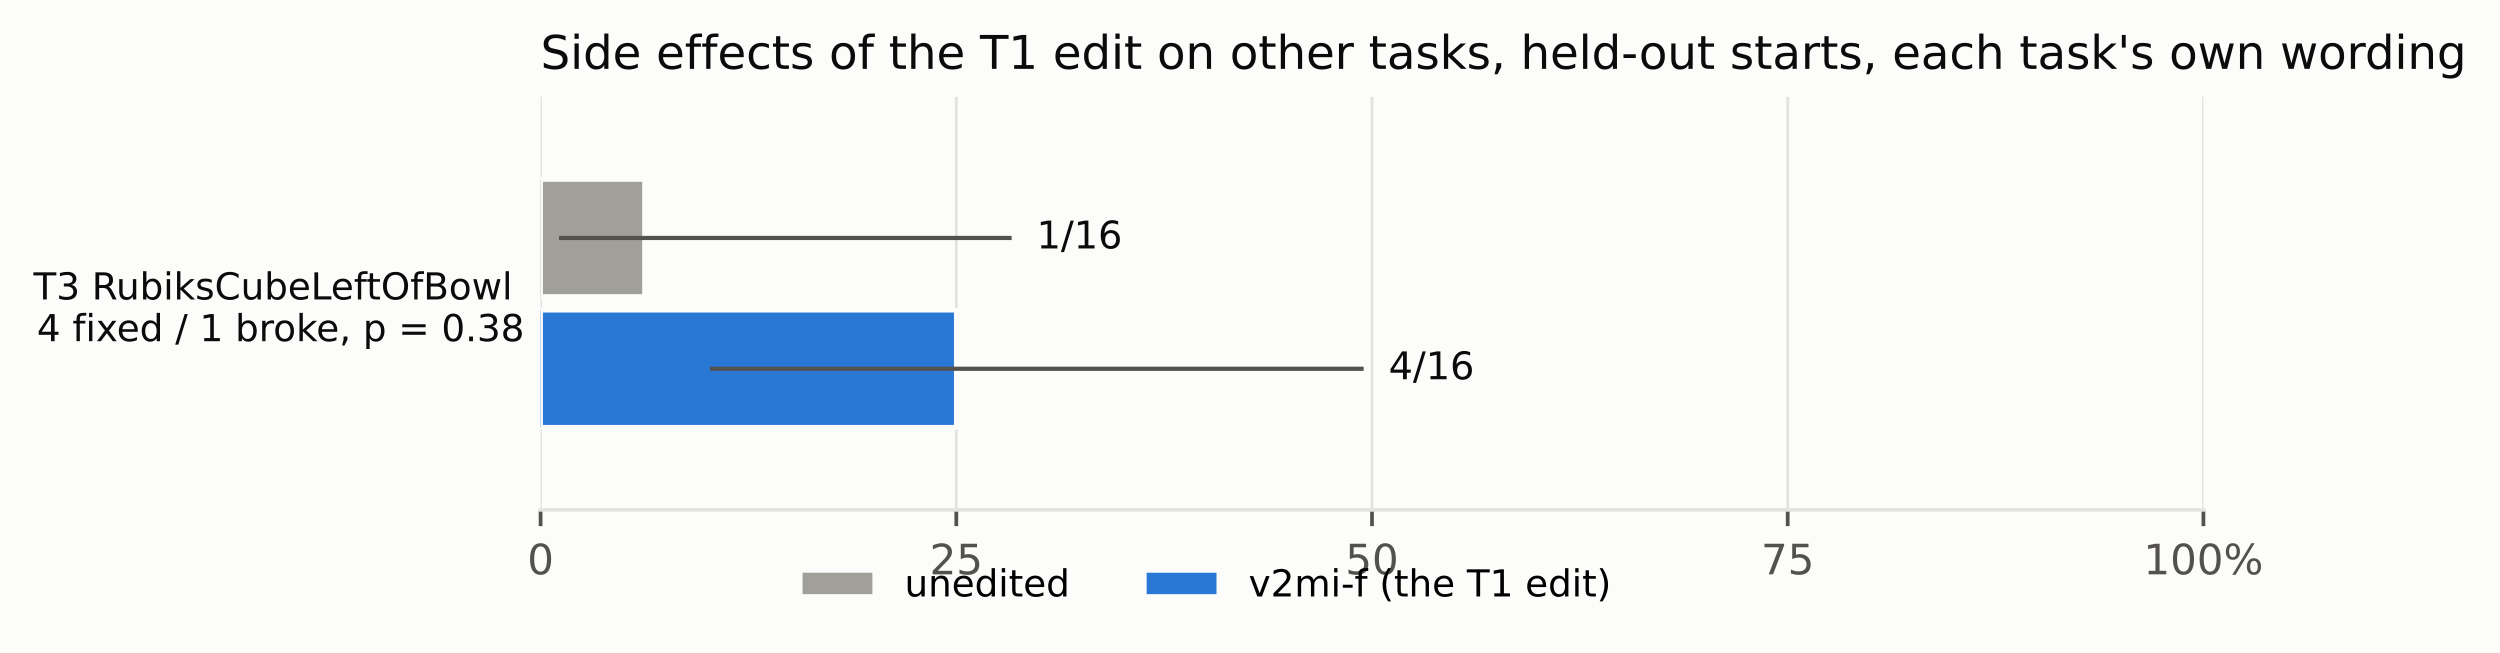
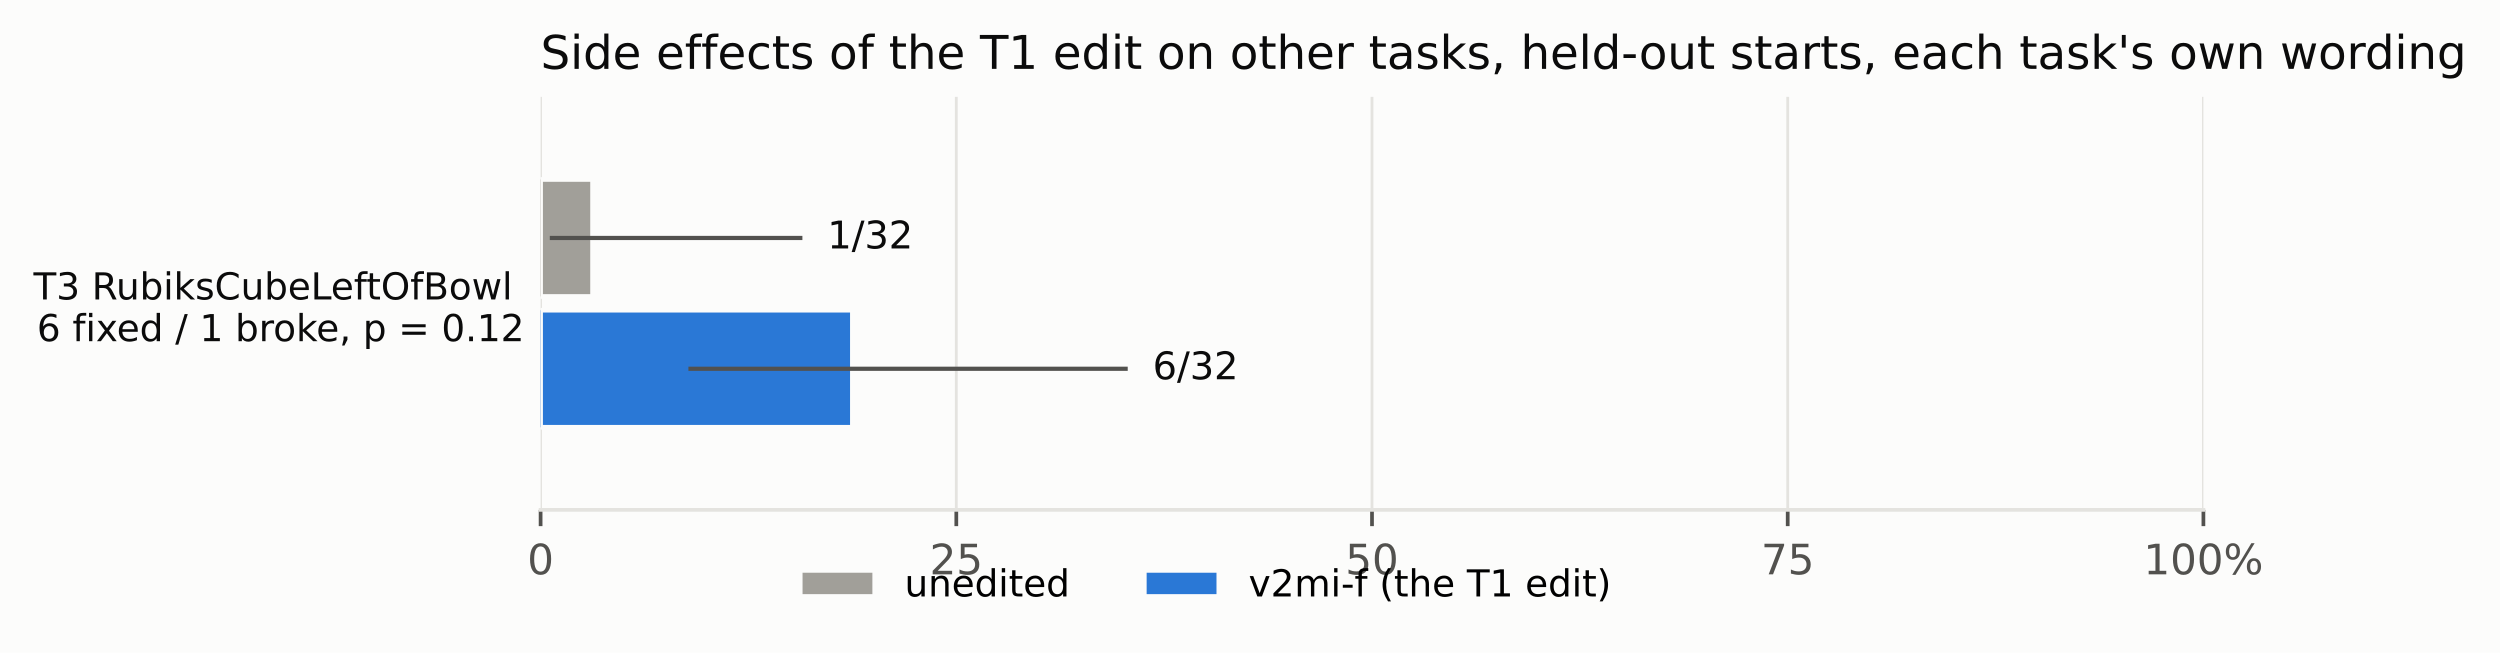
<svg xmlns="http://www.w3.org/2000/svg" xmlns:xlink="http://www.w3.org/1999/xlink" width="536.923pt" height="140.167pt" viewBox="0 0 536.923 140.167" version="1.1">
  <defs>
    <style type="text/css">*{stroke-linejoin: round; stroke-linecap: butt}</style>
  </defs>
  <g id="figure_1">
    <g id="patch_1">
      <path d="M -0 140.167  L 536.923 140.167  L 536.923 -0  L -0 -0  z " style="fill: #fcfcfb" />
    </g>
    <g id="axes_1">
      <g id="patch_2">
        <path d="M 116.104 109.502  L 473.224 109.502  L 473.224 20.798  L 116.104 20.798  z " style="fill: #fcfcfb" />
      </g>
      <g id="matplotlib.axis_1">
        <g id="xtick_1">
          <g id="line2d_1">
-             <path d="M 116.104 109.502  L 116.104 20.798  " clip-path="url(#p7f612df0ac)" style="fill: none; stroke: #e4e3df; stroke-width: 0.6; stroke-linecap: square" />
+             <path d="M 116.104 109.502  L 116.104 20.798  " clip-path="url(#p833824af89)" style="fill: none; stroke: #e4e3df; stroke-width: 0.6; stroke-linecap: square" />
          </g>
          <g id="line2d_2">
            <defs>
-               <path id="mb7191a9abe" d="M 0 0  L 0 3.5  " style="stroke: #52514e; stroke-width: 0.8" />
+               <path id="mdab730086f" d="M 0 0  L 0 3.5  " style="stroke: #52514e; stroke-width: 0.8" />
            </defs>
            <g>
-               <use xlink:href="#mb7191a9abe" x="116.104" y="109.502" style="fill: #52514e; stroke: #52514e; stroke-width: 0.8" />
+               <use xlink:href="#mdab730086f" x="116.104" y="109.502" style="fill: #52514e; stroke: #52514e; stroke-width: 0.8" />
            </g>
          </g>
          <g id="text_1">
            <text style="font-size: 9px; font-family: 'DejaVu Sans'; text-anchor: middle; fill: #52514e" x="116.104" y="123.341" transform="rotate(-0 116.1038 123.341)">0</text>
          </g>
        </g>
        <g id="xtick_2">
          <g id="line2d_3">
-             <path d="M 205.384 109.502  L 205.384 20.798  " clip-path="url(#p7f612df0ac)" style="fill: none; stroke: #e4e3df; stroke-width: 0.6; stroke-linecap: square" />
+             <path d="M 205.384 109.502  L 205.384 20.798  " clip-path="url(#p833824af89)" style="fill: none; stroke: #e4e3df; stroke-width: 0.6; stroke-linecap: square" />
          </g>
          <g id="line2d_4">
            <g>
-               <use xlink:href="#mb7191a9abe" x="205.384" y="109.502" style="fill: #52514e; stroke: #52514e; stroke-width: 0.8" />
+               <use xlink:href="#mdab730086f" x="205.384" y="109.502" style="fill: #52514e; stroke: #52514e; stroke-width: 0.8" />
            </g>
          </g>
          <g id="text_2">
            <text style="font-size: 9px; font-family: 'DejaVu Sans'; text-anchor: middle; fill: #52514e" x="205.384" y="123.341" transform="rotate(-0 205.3837 123.341)">25</text>
          </g>
        </g>
        <g id="xtick_3">
          <g id="line2d_5">
-             <path d="M 294.664 109.502  L 294.664 20.798  " clip-path="url(#p7f612df0ac)" style="fill: none; stroke: #e4e3df; stroke-width: 0.6; stroke-linecap: square" />
+             <path d="M 294.664 109.502  L 294.664 20.798  " clip-path="url(#p833824af89)" style="fill: none; stroke: #e4e3df; stroke-width: 0.6; stroke-linecap: square" />
          </g>
          <g id="line2d_6">
            <g>
-               <use xlink:href="#mb7191a9abe" x="294.664" y="109.502" style="fill: #52514e; stroke: #52514e; stroke-width: 0.8" />
+               <use xlink:href="#mdab730086f" x="294.664" y="109.502" style="fill: #52514e; stroke: #52514e; stroke-width: 0.8" />
            </g>
          </g>
          <g id="text_3">
            <text style="font-size: 9px; font-family: 'DejaVu Sans'; text-anchor: middle; fill: #52514e" x="294.664" y="123.341" transform="rotate(-0 294.6637 123.341)">50</text>
          </g>
        </g>
        <g id="xtick_4">
          <g id="line2d_7">
-             <path d="M 383.944 109.502  L 383.944 20.798  " clip-path="url(#p7f612df0ac)" style="fill: none; stroke: #e4e3df; stroke-width: 0.6; stroke-linecap: square" />
+             <path d="M 383.944 109.502  L 383.944 20.798  " clip-path="url(#p833824af89)" style="fill: none; stroke: #e4e3df; stroke-width: 0.6; stroke-linecap: square" />
          </g>
          <g id="line2d_8">
            <g>
-               <use xlink:href="#mb7191a9abe" x="383.944" y="109.502" style="fill: #52514e; stroke: #52514e; stroke-width: 0.8" />
+               <use xlink:href="#mdab730086f" x="383.944" y="109.502" style="fill: #52514e; stroke: #52514e; stroke-width: 0.8" />
            </g>
          </g>
          <g id="text_4">
            <text style="font-size: 9px; font-family: 'DejaVu Sans'; text-anchor: middle; fill: #52514e" x="383.944" y="123.341" transform="rotate(-0 383.9438 123.341)">75</text>
          </g>
        </g>
        <g id="xtick_5">
          <g id="line2d_9">
-             <path d="M 473.224 109.502  L 473.224 20.798  " clip-path="url(#p7f612df0ac)" style="fill: none; stroke: #e4e3df; stroke-width: 0.6; stroke-linecap: square" />
+             <path d="M 473.224 109.502  L 473.224 20.798  " clip-path="url(#p833824af89)" style="fill: none; stroke: #e4e3df; stroke-width: 0.6; stroke-linecap: square" />
          </g>
          <g id="line2d_10">
            <g>
-               <use xlink:href="#mb7191a9abe" x="473.224" y="109.502" style="fill: #52514e; stroke: #52514e; stroke-width: 0.8" />
+               <use xlink:href="#mdab730086f" x="473.224" y="109.502" style="fill: #52514e; stroke: #52514e; stroke-width: 0.8" />
            </g>
          </g>
          <g id="text_5">
            <text style="font-size: 9px; font-family: 'DejaVu Sans'; text-anchor: middle; fill: #52514e" x="473.224" y="123.341" transform="rotate(-0 473.2237 123.341)">100%</text>
          </g>
        </g>
      </g>
      <g id="matplotlib.axis_2">
        <g id="ytick_1">
          <g id="line2d_11" />
          <g id="text_6">
            <text style="font-size: 8px; font-family: 'DejaVu Sans'; fill: #0b0b0b" transform="translate(7.2 64.31856)">T3  RubiksCubeLeftOfBowl</text>
-             <text style="font-size: 8px; font-family: 'DejaVu Sans'; fill: #0b0b0b" transform="translate(7.92125 73.27681)">4 fixed / 1 broke, p = 0.38</text>
+             <text style="font-size: 8px; font-family: 'DejaVu Sans'; fill: #0b0b0b" transform="translate(7.92125 73.27681)">6 fixed / 1 broke, p = 0.12</text>
          </g>
        </g>
      </g>
      <g id="patch_3">
-         <path d="M 116.104 38.539  L 138.424 38.539  L 138.424 63.672  L 116.104 63.672  z " clip-path="url(#p7f612df0ac)" style="fill: #a19f99; stroke: #fcfcfb; stroke-linejoin: miter" />
+         <path d="M 116.104 38.539  L 127.264 38.539  L 127.264 63.672  L 116.104 63.672  z " clip-path="url(#p833824af89)" style="fill: #a19f99; stroke: #fcfcfb; stroke-linejoin: miter" />
      </g>
      <g id="patch_4">
-         <path d="M 116.104 66.629  L 205.384 66.629  L 205.384 91.762  L 116.104 91.762  z " clip-path="url(#p7f612df0ac)" style="fill: #2a78d6; stroke: #fcfcfb; stroke-linejoin: miter" />
+         <path d="M 116.104 66.629  L 183.064 66.629  L 183.064 91.762  L 116.104 91.762  z " clip-path="url(#p833824af89)" style="fill: #2a78d6; stroke: #fcfcfb; stroke-linejoin: miter" />
      </g>
      <g id="line2d_12">
-         <path d="M 120.075 51.106  L 217.271 51.106  " clip-path="url(#p7f612df0ac)" style="fill: none; stroke: #52514e; stroke-width: 0.9" />
+         <path d="M 118.081 51.106  L 172.33 51.106  " clip-path="url(#p833824af89)" style="fill: none; stroke: #52514e; stroke-width: 0.9" />
      </g>
      <g id="line2d_13">
-         <path d="M 152.466 79.195  L 292.872 79.195  " clip-path="url(#p7f612df0ac)" style="fill: none; stroke: #52514e; stroke-width: 0.9" />
+         <path d="M 147.85 79.195  L 242.2 79.195  " clip-path="url(#p833824af89)" style="fill: none; stroke: #52514e; stroke-width: 0.9" />
      </g>
      <g id="patch_5">
        <path d="M 116.104 109.502  L 473.224 109.502  " style="fill: none; stroke: #e4e3df; stroke-width: 0.8; stroke-linejoin: miter; stroke-linecap: square" />
      </g>
      <g id="text_7">
-         <text style="font-size: 8.2px; font-family: 'DejaVu Sans'; text-anchor: start; fill: #0b0b0b" x="222.628" y="53.368" transform="rotate(-0 222.6281 53.36832)">1/16</text>
+         <text style="font-size: 8.2px; font-family: 'DejaVu Sans'; text-anchor: start; fill: #0b0b0b" x="177.686" y="53.368" transform="rotate(-0 177.6865 53.36832)">1/32</text>
      </g>
      <g id="text_8">
-         <text style="font-size: 8.2px; font-family: 'DejaVu Sans'; text-anchor: start; fill: #0b0b0b" x="298.229" y="81.458" transform="rotate(-0 298.2289 81.45793)">4/16</text>
+         <text style="font-size: 8.2px; font-family: 'DejaVu Sans'; text-anchor: start; fill: #0b0b0b" x="247.557" y="81.458" transform="rotate(-0 247.5566 81.45793)">6/32</text>
      </g>
      <g id="text_9">
        <text style="font-size: 10px; font-family: 'DejaVu Sans'; text-anchor: start; fill: #0b0b0b" x="116.104" y="14.798" transform="rotate(-0 116.1038 14.79844)">Side effects of the T1 edit on other tasks, held-out starts, each task's own wording</text>
      </g>
      <g id="legend_1">
        <g id="patch_6">
          <path d="M 171.862 128.103  L 187.862 128.103  L 187.862 122.503  L 171.862 122.503  z " style="fill: #a19f99; stroke: #fcfcfb; stroke-linejoin: miter" />
        </g>
        <g id="text_10">
          <text style="font-size: 8px; font-family: 'DejaVu Sans'; text-anchor: start" x="194.262" y="128.103" transform="rotate(-0 194.2624 128.1034)">unedited</text>
        </g>
        <g id="patch_7">
          <path d="M 245.764 128.103  L 261.764 128.103  L 261.764 122.503  L 245.764 122.503  z " style="fill: #2a78d6; stroke: #fcfcfb; stroke-linejoin: miter" />
        </g>
        <g id="text_11">
          <text style="font-size: 8px; font-family: 'DejaVu Sans'; text-anchor: start" x="268.164" y="128.103" transform="rotate(-0 268.1636 128.1034)">v2mi-f (the T1 edit)</text>
        </g>
      </g>
    </g>
  </g>
  <defs>
-     <clipPath id="p7f612df0ac">
+     <clipPath id="p833824af89">
      <rect x="116.104" y="20.798" width="357.12" height="88.704" />
    </clipPath>
  </defs>
</svg>
